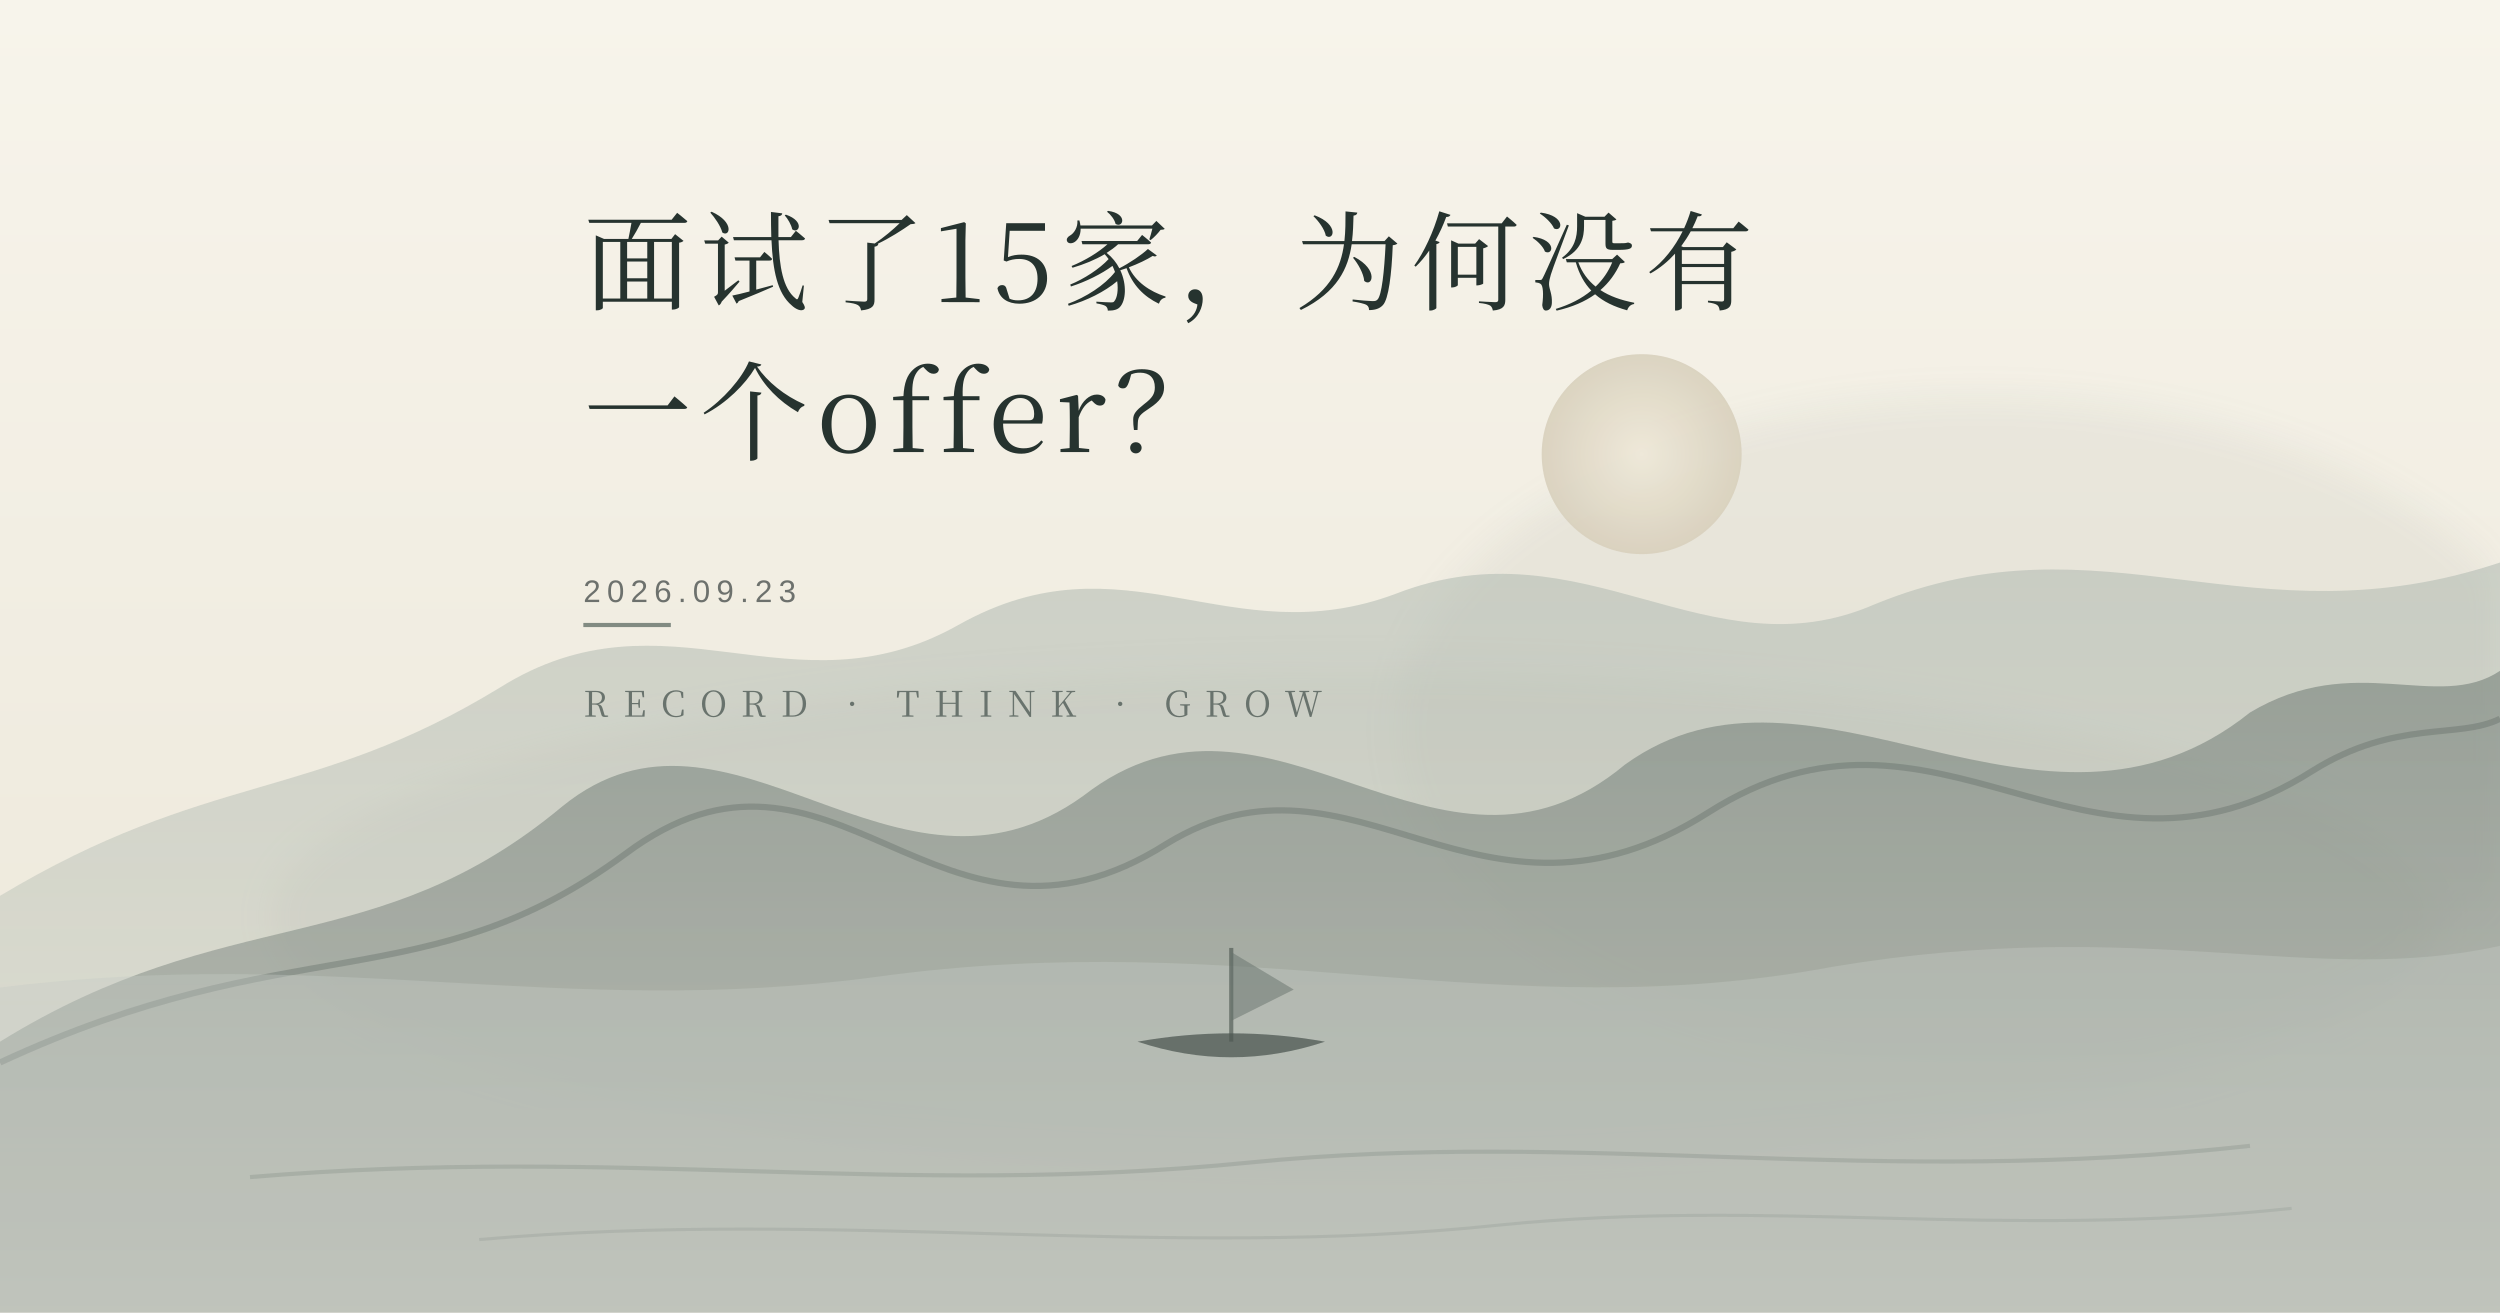
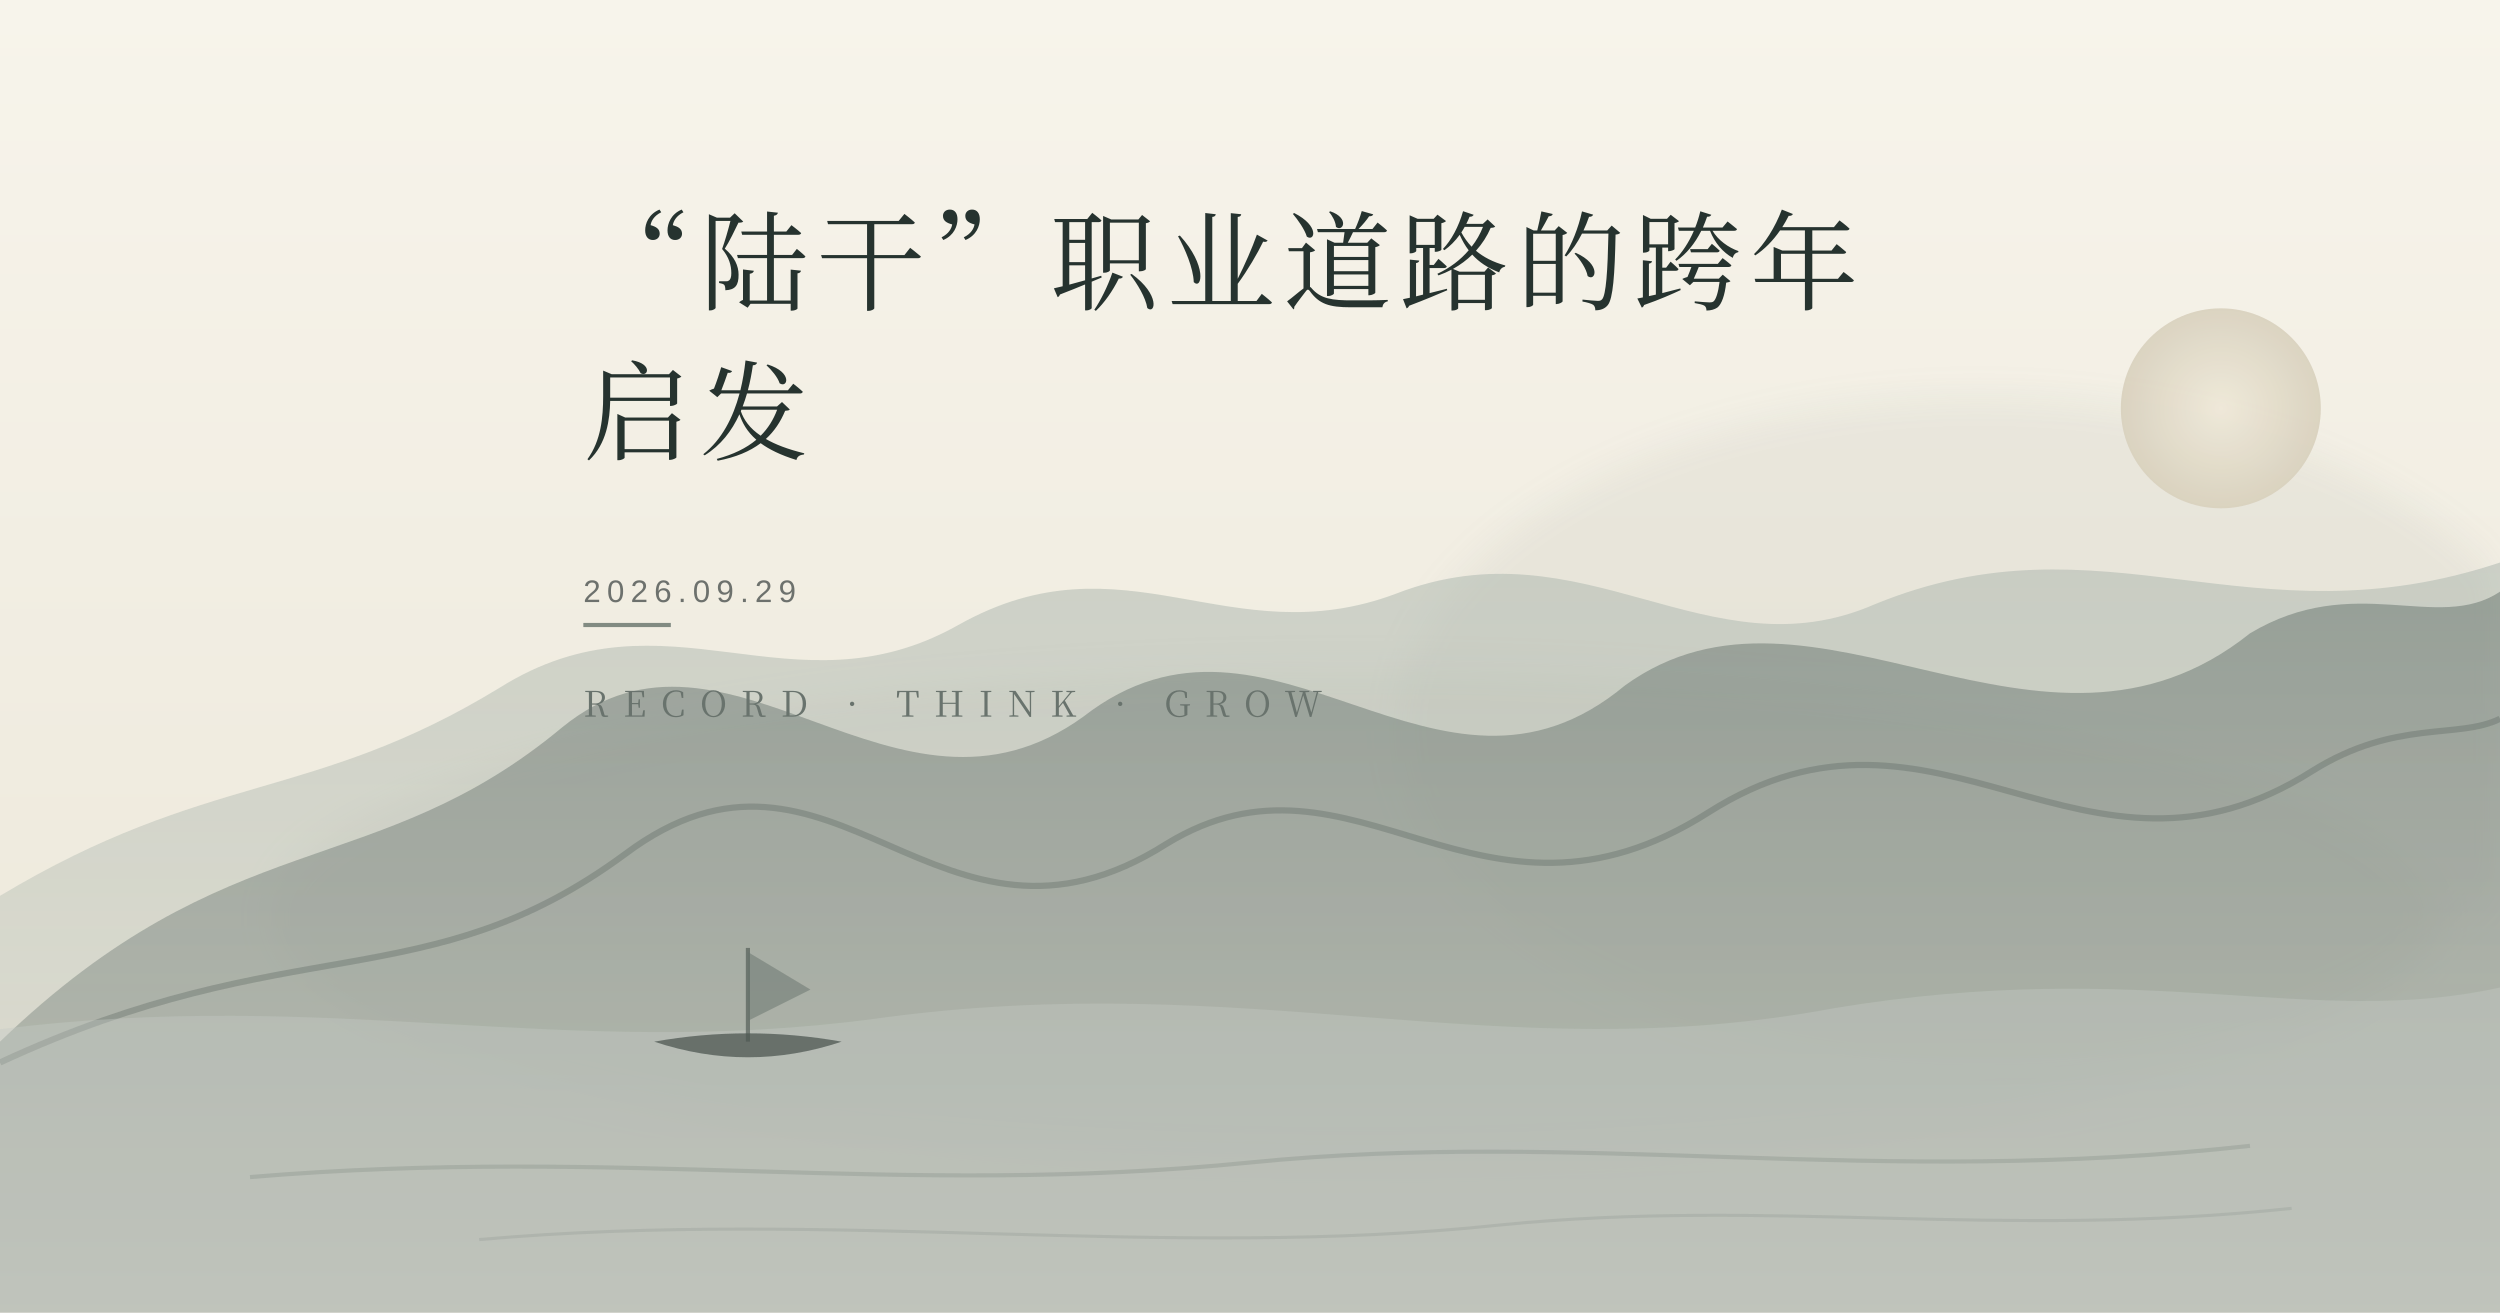
<svg xmlns="http://www.w3.org/2000/svg" width="1200" height="630" viewBox="0 0 1200 630">
  <defs>
    <linearGradient id="paper" x1="0" y1="0" x2="0" y2="1">
      <stop offset="0%" stop-color="#f7f4eb" />
      <stop offset="100%" stop-color="#ebe6d8" />
    </linearGradient>
    <linearGradient id="farMountain" x1="0" y1="0" x2="0" y2="1">
      <stop offset="0%" stop-color="#aeb8b0" />
      <stop offset="100%" stop-color="#d8d8cc" />
    </linearGradient>
    <linearGradient id="nearMountain" x1="0" y1="0" x2="0" y2="1">
      <stop offset="0%" stop-color="#69756f" />
      <stop offset="100%" stop-color="#9ba39b" />
    </linearGradient>
    <filter id="inkBlur">
      <feGaussianBlur stdDeviation="8" />
    </filter>
    <radialGradient id="moon">
      <stop offset="0%" stop-color="#eee8d8" />
      <stop offset="100%" stop-color="#d8d0bd" />
    </radialGradient>
    <style>

      .title {

        font-family:
          "Noto Serif CJK SC",
          "Source Han Serif SC",
          "Songti SC",
          "STSong",
          serif;

        font-size:
          52px;

        font-weight:
          500;

        letter-spacing:
          4px;

        fill:
          #26332f;
      }


      .subtitle {

        font-family:
          "Noto Serif CJK SC",
          "Source Han Serif SC",
          "Songti SC",
          "STSong",
          serif;

        font-size:
          17px;

        letter-spacing:
          7px;

        fill:
          #69736d;
      }


      .date {

        font-family:
          "Helvetica Neue",
          Arial,
          sans-serif;

        font-size:
          15px;

        letter-spacing:
          3px;

        fill:
          #6d716d;
      }

    </style>
  </defs>
  <rect x="0" y="0" width="1200" height="630" fill="url(#paper)" />
  <ellipse cx="650" cy="440" rx="520" ry="120" fill="#89958c" opacity="0.12" filter="url(#inkBlur)" />
  <ellipse cx="950" cy="350" rx="280" ry="160" fill="#738078" opacity="0.08" filter="url(#inkBlur)" />
-   <circle cx="788" cy="218" r="48" fill="url(#moon)" opacity="0.9" />
+   <circle cx="1066" cy="196" r="48" fill="url(#moon)" opacity="0.9" />
  <path d="       M0 430        C100 370         150 385         240 330        C320 280         380 345         460 300        C540 255         590 315         670 285        C760 250         820 325         900 290        C1010 245         1080 310         1200 270        L1200 630       L0 630       Z     " fill="url(#farMountain)" opacity="0.55" />
-   <path d="       M0 500        C110 432         180 462         270 387        C350 322         430 447         520 382        C610 312         690 442         780 367        C870 302         980 422         1080 342        C1130 312         1170 342         1200 322        L1200 630       L0 630       Z     " fill="url(#nearMountain)" opacity="0.52" />
+   <path d="       M0 500        C110 394         180 424         270 349        C350 284         430 409         520 344        C610 274         690 404         780 329        C870 264         980 384         1080 304        C1130 274         1170 304         1200 284        L1200 630       L0 630       Z     " fill="url(#nearMountain)" opacity="0.52" />
  <path d="       M0 510        C140 445         205 480         300 410        C400 335         450 475         560 405        C650 350         710 460         820 390        C930 320         1000 440         1110 370        C1150 345         1180 355         1200 345     " fill="none" stroke="#59645e" stroke-width="3" opacity="0.35" />
-   <path d="       M0 474        C160 454         270 489         420 469        C600 444         720 494         880 464        C1030 439         1110 474         1200 454        L1200 630       L0 630       Z     " fill="#c4cbc4" opacity="0.38" />
+   <path d="       M0 494        C160 474         270 509         420 489        C600 464         720 514         880 484        C1030 459         1110 494         1200 474        L1200 630       L0 630       Z     " fill="#c4cbc4" opacity="0.38" />
  <path d="       M120 565        C300 550         430 575         600 558        C760 542         900 570         1080 550     " fill="none" stroke="#77827b" stroke-width="2" opacity="0.28" />
  <path d="       M230 595        C400 580         560 605         720 588        C850 575         960 595         1100 580     " fill="none" stroke="#77827b" stroke-width="1.5" opacity="0.20" />
-   <text x="280" y="145" class="title">面试了15家，为何没有</text>
-   <text x="280" y="217" class="title">一个offer？</text>
+   <text x="280" y="145" class="title">“陆干”职业道路的跨年</text>
+   <text x="280" y="217" class="title">启发</text>
  <rect x="280" y="299" width="42" height="2" fill="#52615a" opacity="0.7" />
  <text x="280" y="344" class="subtitle">RECORD · THINK · GROW</text>
-   <text x="280" y="289" class="date">2026.09.23</text>
-   <path d="       M546 500        Q591 492         636 500        Q591 515         546 500        Z     " fill="#4d5752" opacity="0.75" />
-   <line x1="591" y1="500" x2="591" y2="455" stroke="#4d5752" stroke-width="2" opacity="0.65" />
-   <path d="       M591 457       L591 490       L621 475       Z     " fill="#66716b" opacity="0.5" />
+   <text x="280" y="289" class="date">2026.09.29</text>
+   <path d="       M314 500        Q359 492         404 500        Q359 515         314 500        Z     " fill="#4d5752" opacity="0.75" />
+   <line x1="359" y1="500" x2="359" y2="455" stroke="#4d5752" stroke-width="2" opacity="0.65" />
+   <path d="       M359 457       L359 490       L389 475       Z     " fill="#66716b" opacity="0.5" />
</svg>
